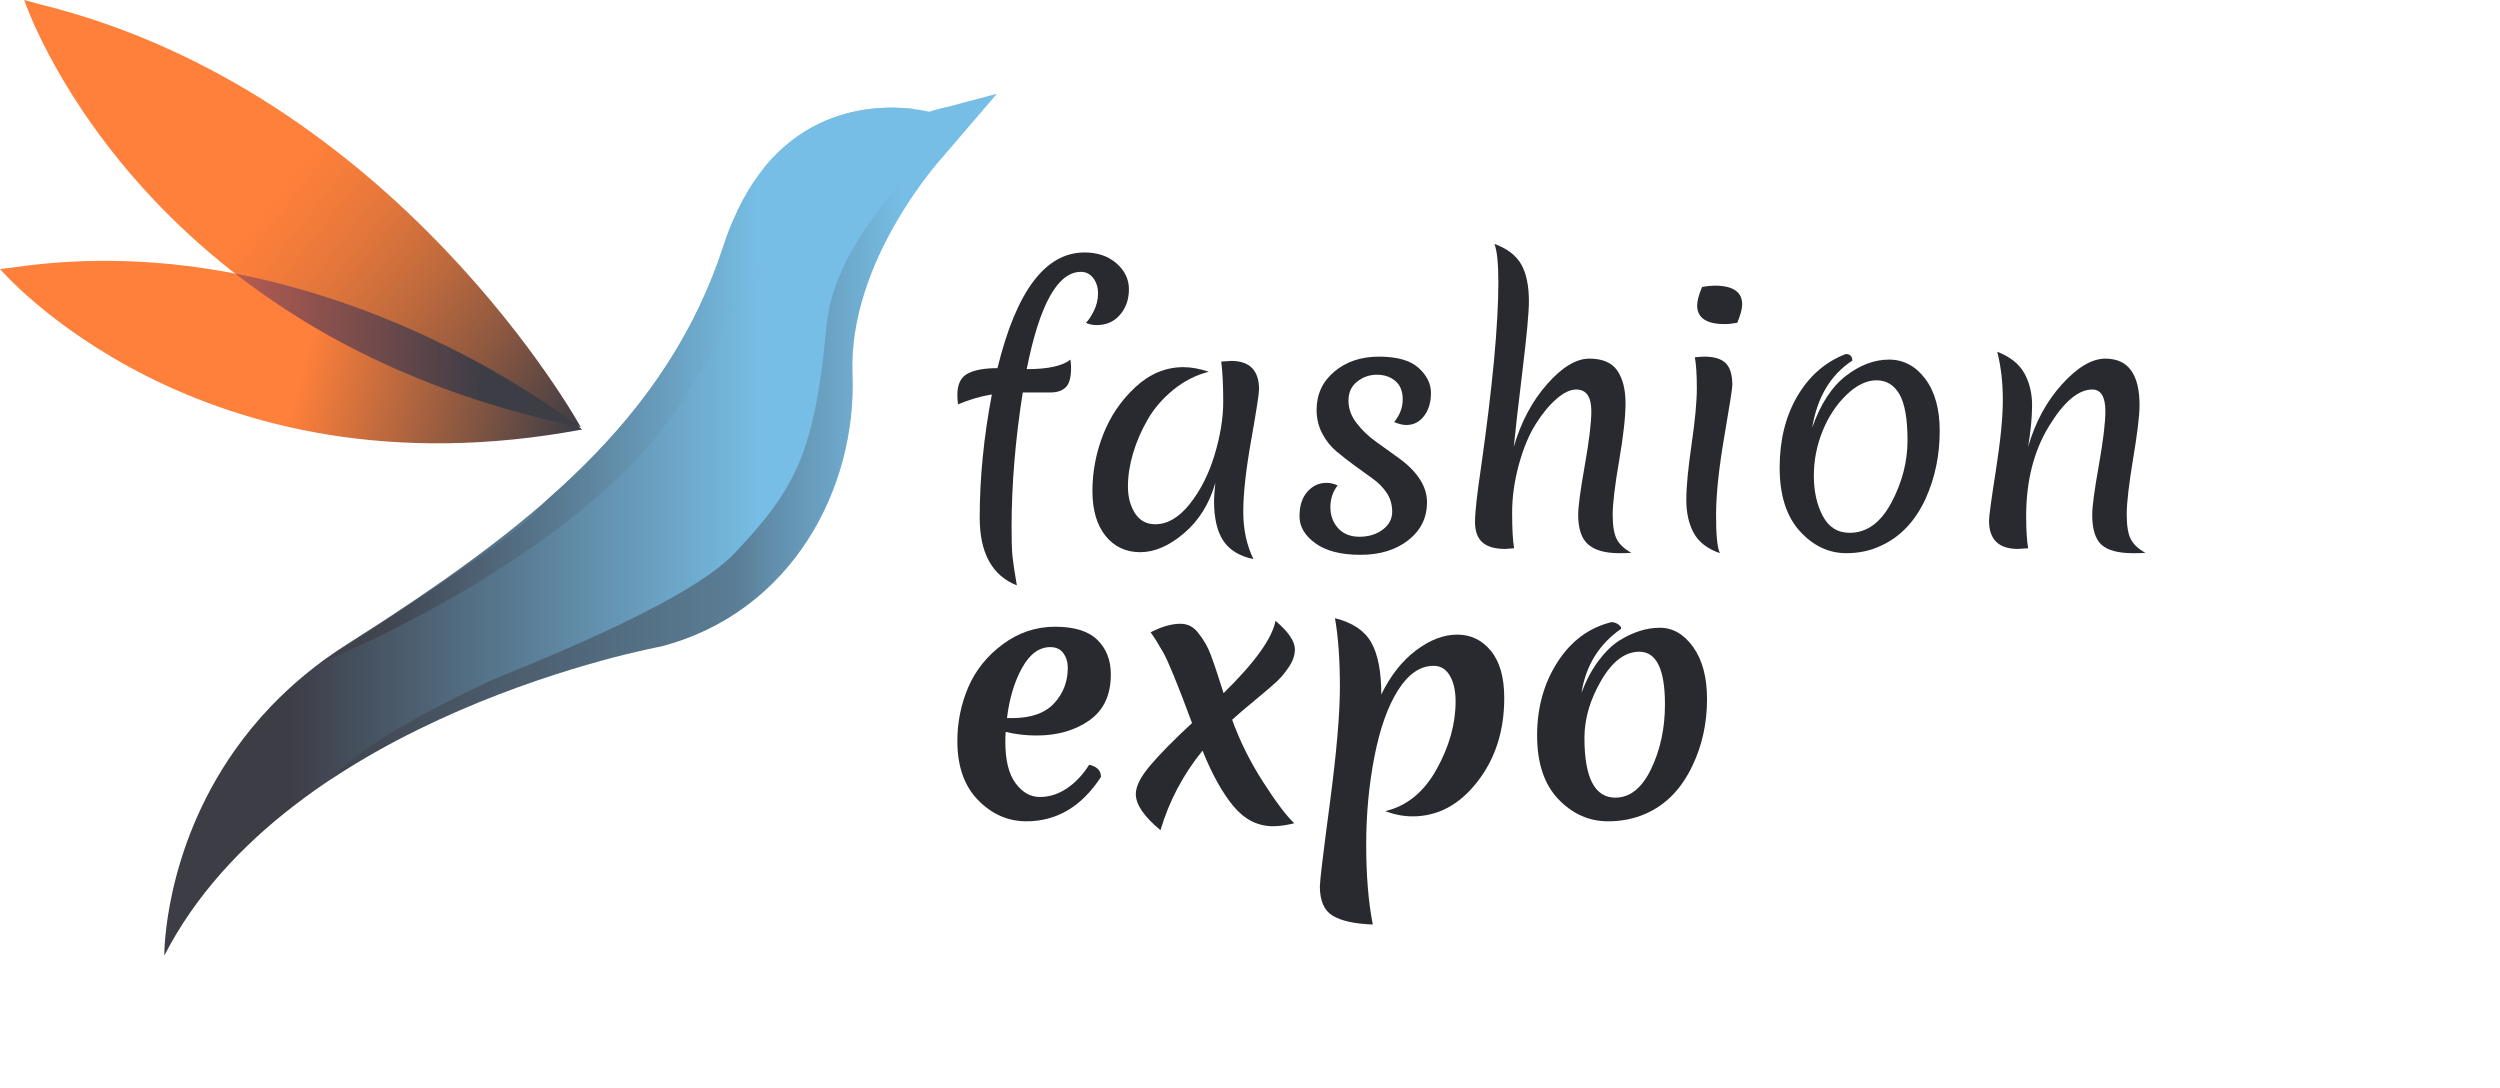
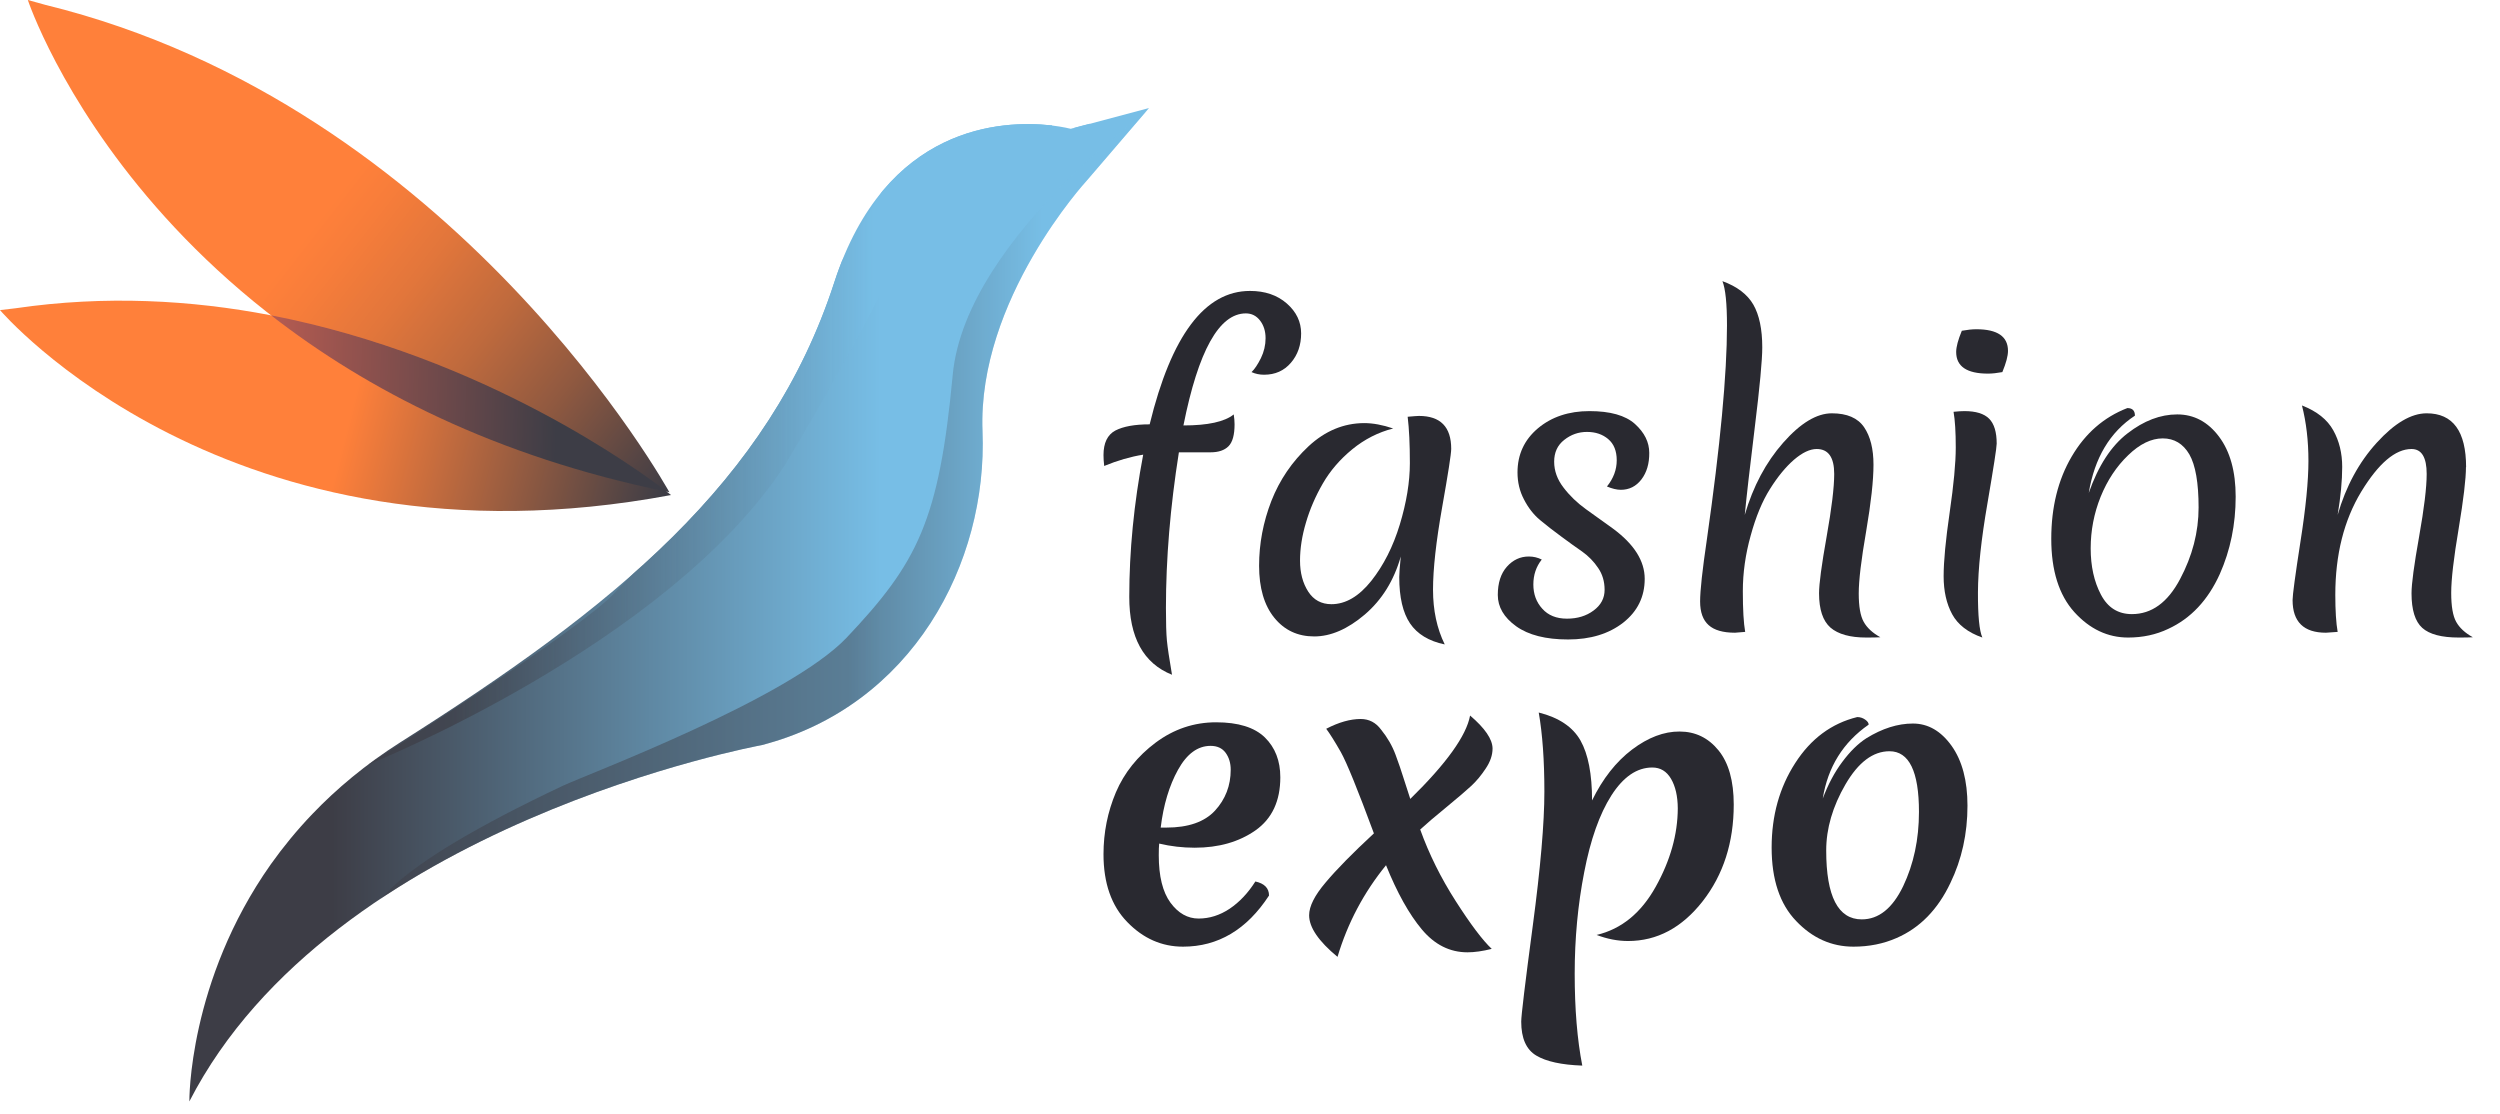
- <svg xmlns="http://www.w3.org/2000/svg" id="_сгрупп" data-name="сгрупп" viewBox="0 0 2090.8 909.67">
+ <svg xmlns="http://www.w3.org/2000/svg" version="1.2" viewBox="0 0 1814 808" width="1814" height="808">
  <defs>
-     <linearGradient id="_Безымянный_градиент_380" data-name="Безымянный градиент 380" x1="137.41" y1="438.8" x2="833.7" y2="438.8" gradientUnits="userSpaceOnUse">
+     <linearGradient id="P" gradientUnits="userSpaceOnUse" />
+     <linearGradient id="g1" x2="1" href="#P" gradientTransform="matrix(696.29,0,0,720.82,137.41,438.8)">
      <stop offset=".15" stop-color="#3d3d46" />
      <stop offset=".72" stop-color="#77bee6" />
    </linearGradient>
-     <clipPath id="clippath">
-       <path d="m137.41,799.21s-1.01-87.04,59.22-172.17c8.68-12.27,18.63-24.5,30.04-36.42,17.53-18.31,38.49-35.91,63.58-51.81,154.73-98.12,267.95-188.7,315.12-333.99,37.15-114.43,122.3-117.67,156.79-113.88,9.3,1.02,71.53-12.54,71.53-12.54l-45.29,52.83s-79.25,86.16-75.48,181.77c3.77,95.61-50.95,199.39-160.39,227.7,0,0-311.58,56.84-415.13,258.51Z" style="fill: none;" />
+     <clipPath clipPathUnits="userSpaceOnUse" id="cp1">
+       <path d="m137.41 799.21c0 0-1.01-87.04 59.22-172.17 8.68-12.27 18.63-24.5 30.04-36.42 17.53-18.31 38.49-35.91 63.58-51.81 154.73-98.12 267.95-188.7 315.12-333.99 37.15-114.43 122.3-117.67 156.79-113.88 9.3 1.02 71.53-12.54 71.53-12.54l-45.29 52.83c0 0-79.25 86.16-75.48 181.77 3.77 95.61-50.95 199.39-160.39 227.7 0 0-311.58 56.84-415.13 258.51z" />
    </clipPath>
-     <linearGradient id="_Безымянный_градиент_383" data-name="Безымянный градиент 383" x1="267.04" y1="319.08" x2="791.61" y2="319.08" gradientUnits="userSpaceOnUse">
+     <linearGradient id="g2" x2="1" href="#P" gradientTransform="matrix(524.57,0,0,471.525,267.04,319.08)">
      <stop offset=".11" stop-color="#3d3d46" stop-opacity=".7" />
-       <stop offset=".7" stop-color="#77bee6" />
+       <stop offset=".7" stop-color="#77bee6" stop-opacity="1" />
    </linearGradient>
-     <clipPath id="clippath-1">
-       <path d="m137.41,799.21s-1.01-87.04,59.22-172.17c8.68-12.27,18.63-24.5,30.04-36.42,17.53-18.31,38.49-35.91,63.58-51.81,154.73-98.12,267.95-188.7,315.12-333.99,37.15-114.43,122.3-117.67,156.79-113.88,9.3,1.02,14.92,2.55,14.92,2.55l56.61-15.1-45.29,52.83s-79.25,86.16-75.48,181.77c3.77,95.61-50.95,199.39-160.39,227.7,0,0-311.58,56.84-415.13,258.51Z" style="fill: none;" />
+     <clipPath clipPathUnits="userSpaceOnUse" id="cp2">
+       <path d="m137.41 799.21c0 0-1.01-87.04 59.22-172.17 8.68-12.27 18.63-24.5 30.04-36.42 17.53-18.31 38.49-35.91 63.58-51.81 154.73-98.12 267.95-188.7 315.12-333.99 37.15-114.43 122.3-117.67 156.79-113.88 9.3 1.02 14.92 2.55 14.92 2.55l56.61-15.1-45.29 52.83c0 0-79.25 86.16-75.48 181.77 3.77 95.61-50.95 199.39-160.39 227.7 0 0-311.58 56.84-415.13 258.51z" />
    </clipPath>
-     <linearGradient id="_Безымянный_градиент_422" data-name="Безымянный градиент 422" x1="267.69" y1="381.71" x2="880" y2="381.71" gradientUnits="userSpaceOnUse">
+     <linearGradient id="g3" x2="1" href="#P" gradientTransform="matrix(612.31,0,0,627.918,267.69,381.71)">
      <stop offset=".57" stop-color="#3d3d46" />
      <stop offset=".8" stop-color="#77bee6" />
    </linearGradient>
-     <linearGradient id="_Безымянный_градиент_402" data-name="Безымянный градиент 402" x1="15.45" y1="5.85" x2="489.96" y2="350.95" gradientTransform="translate(1.86 -2.36) rotate(2.01)" gradientUnits="userSpaceOnUse">
+     <linearGradient id="g4" x2="1" href="#P" gradientTransform="matrix(462.114,361.531,-81.82,104.583,17.095,4.028)">
      <stop offset=".45" stop-color="#ff803a" />
      <stop offset=".5" stop-color="#f77d3a" />
      <stop offset=".59" stop-color="#e2763b" />
      <stop offset=".7" stop-color="#bf6a3d" />
      <stop offset=".82" stop-color="#905940" />
      <stop offset=".95" stop-color="#534444" />
      <stop offset="1" stop-color="#3d3d46" />
    </linearGradient>
-     <linearGradient id="_Безымянный_градиент_406" data-name="Безымянный градиент 406" x1="12.64" y1="239.71" x2="493.16" y2="345.61" gradientTransform="translate(1.86 -2.36) rotate(2.01)" gradientUnits="userSpaceOnUse">
+     <linearGradient id="g5" x2="1" href="#P" gradientTransform="matrix(476.51,122.689,-27.802,107.982,6.085,237.646)">
      <stop offset=".52" stop-color="#ff803a" />
      <stop offset="1" stop-color="#3d3d46" />
    </linearGradient>
-     <linearGradient id="_Безымянный_градиент_323" data-name="Безымянный градиент 323" x1="202.86" y1="283.16" x2="494.37" y2="283.16" gradientTransform="translate(1.86 -2.36) rotate(2.01)" gradientUnits="userSpaceOnUse">
-       <stop offset="0" stop-color="#b65b51" />
+     <linearGradient id="g6" x2="1" href="#P" gradientTransform="matrix(291.331,10.224,-4.134,117.79,194.664,287.741)">
+       <stop stop-color="#b65b51" />
      <stop offset=".72" stop-color="#3d3d46" />
    </linearGradient>
  </defs>
-   <g id="text_копия2_" data-name="text (копия2)">
-     <path d="m137.41,799.21s-1.01-87.04,59.22-172.17c8.68-12.27,18.63-24.5,30.04-36.42,17.53-18.31,38.49-35.91,63.58-51.81,154.73-98.12,267.95-188.7,315.12-333.99,37.15-114.43,122.3-117.67,156.79-113.88,9.3,1.02,14.92,2.55,14.92,2.55l56.61-15.1-45.29,52.83s-79.25,86.16-75.48,181.77c3.77,95.61-50.95,199.39-160.39,227.7,0,0-311.58,56.84-415.13,258.51Z" style="fill: url(#_Безымянный_градиент_380);" />
-     <g style="clip-path: url(#clippath);">
-       <path d="m791.61,91.6s-28.15,4.56-28.13,1.06c.13-21.01-89.81-7.11-123.66,46.62-38.32,60.82-53.94,104.48-80.15,157.05-29.97,60.13-90.02,107.32-113.37,133.5-23.35,26.18-179.25,125.01-179.25,125.01,0,0,217.46-87.06,302.37-217.26,0,0,61.33-101.64,87.74-162.96,26.42-61.33,133.75-84.82,133.75-84.82h0" style="fill: url(#_Безымянный_градиент_383);" />
-     </g>
-     <g style="clip-path: url(#clippath-1);">
-       <path d="m849.34,67.78s-148.41,101.6-158.03,204.26c-9.91,105.68-25.39,136.18-76.89,190.58-41.98,44.34-188.56,99.25-206.15,107.56-253.66,119.8-95.85,134.38-49.06,121.71,12.75-3.45,282.1-68.45,282.1-68.45l188.36-221.72,50.34-191.53-30.66-142.42Z" style="fill: url(#_Безымянный_градиент_422); opacity: .47;" />
-     </g>
-     <path d="m20.24,0s93.18,281.71,465.48,357.22c0,0-154.15-280.52-452.95-353.77L20.24,0Z" style="fill: url(#_Безымянный_градиент_402);" />
-     <path d="m0,224.97s165.53,194.52,486.92,134.2c0,0-213.78-173.83-475.82-135.51l-11.11,1.31Z" style="fill: url(#_Безымянный_градиент_406);" />
-     <path d="m483.95,356.84c-19.35-14.94-132.47-98.15-287.21-128.02,68.91,53.54,162.28,102.4,287.21,128.02Z" style="fill: url(#_Безымянный_градиент_323);" />
-     <g>
-       <path d="m895.76,307.89c0,7.7-1.47,13.01-4.4,15.94s-7.24,4.4-12.92,4.4h-23.09c-6.23,39.58-9.34,77.24-9.34,112.97,0,10.81.23,18.64.69,23.5.46,4.85,1.69,13.15,3.71,24.88-20.71-8.25-31.06-27.12-31.06-56.62,0-33.16,3.39-67.52,10.17-103.08-9.17,1.47-18.6,4.22-28.31,8.25-.37-2.93-.55-5.59-.55-7.97,0-8.8,2.89-14.71,8.66-17.73,5.77-3.02,14.06-4.54,24.88-4.54,15.76-64.5,40.04-96.75,72.84-96.75,10.81,0,19.7,3.02,26.66,9.07,6.96,6.05,10.44,13.29,10.44,21.71s-2.47,15.53-7.42,21.3c-4.95,5.77-11.45,8.66-19.52,8.66-3.3,0-6.32-.64-9.07-1.92,2.2-2.01,4.44-5.36,6.73-10.03,2.29-4.67,3.44-9.53,3.44-14.57s-1.33-9.3-3.99-12.78c-2.66-3.48-6.09-5.22-10.31-5.22-19.42,0-34.54,27.12-45.35,81.36,17.77,0,29.96-2.65,36.56-7.97.36,2.57.55,4.95.55,7.15Z" style="fill: #292930;" />
-       <path d="m959.8,350.9c-5.32,9.25-9.39,18.69-12.23,28.31-2.84,9.62-4.26,18.83-4.26,27.62s1.97,16.26,5.91,22.4c3.94,6.14,9.57,9.21,16.9,9.21,10.26,0,19.88-5.63,28.86-16.9,8.98-11.27,15.89-24.92,20.75-40.96,4.85-16.03,7.28-30.88,7.28-44.53s-.55-24.88-1.65-33.67c4.4-.37,7.15-.55,8.25-.55,15.57,0,23.36,7.97,23.36,23.91,0,3.48-2.2,17.64-6.6,42.47-4.4,24.83-6.6,44.71-6.6,59.65s2.84,28.17,8.52,39.72c-11.54-2.38-19.93-7.47-25.15-15.25s-7.83-19.01-7.83-33.67c0-2.56.37-7.51,1.1-14.84-4.95,17.41-13.65,31.43-26.11,42.05-12.46,10.63-24.7,15.94-36.69,15.94s-21.67-4.54-29-13.61c-7.33-9.07-10.99-21.62-10.99-37.66s2.98-31.7,8.93-47c5.95-15.3,14.93-28.54,26.94-39.72,12-11.17,25.42-16.77,40.27-16.77,6.41,0,13.47,1.28,21.17,3.85-10.81,2.75-20.71,7.79-29.69,15.12-8.98,7.33-16.13,15.62-21.44,24.88Z" style="fill: #292930;" />
-       <path d="m1151.52,313.38c-6.14,0-11.64,1.92-16.49,5.77-4.86,3.85-7.28,9.12-7.28,15.8s2.24,12.97,6.73,18.83c4.49,5.87,9.94,11.09,16.35,15.67,6.41,4.58,12.92,9.25,19.52,14.02,15.39,11.36,23.09,23.55,23.09,36.56s-5.22,23.6-15.67,31.75c-10.45,8.15-23.78,12.23-39.99,12.23s-28.77-3.21-37.66-9.62c-8.89-6.41-13.33-13.97-13.33-22.68s2.2-15.53,6.6-20.48c4.4-4.95,9.71-7.42,15.94-7.42,3.3,0,6.41.73,9.35,2.2-4.03,5.13-6.05,11.18-6.05,18.14s2.15,12.83,6.46,17.59c4.3,4.77,10.26,7.15,17.87,7.15s14.06-1.97,19.38-5.91c5.31-3.94,7.97-8.93,7.97-14.98s-1.56-11.36-4.67-15.94c-3.12-4.58-7.01-8.52-11.68-11.82-4.67-3.3-9.76-6.96-15.25-11-5.5-4.03-10.58-8.01-15.26-11.96-4.67-3.94-8.57-8.89-11.68-14.84-3.12-5.95-4.67-12.51-4.67-19.65,0-13.01,4.95-23.68,14.84-32.02,9.9-8.34,22.35-12.51,37.38-12.51s26.02,3.12,32.98,9.35c6.96,6.23,10.45,13.24,10.45,21.03s-1.92,14.2-5.77,19.24c-3.85,5.04-8.8,7.56-14.84,7.56-2.93,0-6.32-.82-10.17-2.47,4.76-5.86,7.15-12.18,7.15-18.97s-2.06-11.91-6.18-15.39c-4.12-3.48-9.26-5.22-15.39-5.22Z" style="fill: #292930;" />
-       <path d="m1293.9,321.22c12.55-14.2,24.33-21.3,35.32-21.3s18.78,3.34,23.36,10.03c4.58,6.69,6.87,15.76,6.87,27.21s-1.79,27.53-5.36,48.24c-3.57,20.71-5.36,35.78-5.36,45.21s1.19,16.31,3.57,20.62c2.38,4.31,6.41,8.01,12.09,11.13-2.38.18-5.77.28-10.17.28-11.73,0-20.39-2.43-25.98-7.28-5.59-4.85-8.38-13.15-8.38-24.88,0-6.78,1.83-20.48,5.5-41.09,3.66-20.62,5.5-35.78,5.5-45.49,0-12.09-4.22-18.14-12.64-18.14-4.95,0-10.45,2.61-16.49,7.83s-11.87,12.28-17.45,21.17c-5.59,8.89-10.26,20.16-14.02,33.81-3.76,13.65-5.63,27.12-5.63,40.41s.55,23.14,1.65,29.55c-4.4.37-6.87.55-7.42.55-8.62,0-14.98-1.83-19.1-5.5-4.12-3.66-6.18-9.39-6.18-17.18s1.65-22.77,4.95-44.94c9.71-68.17,14.57-119.93,14.57-155.3,0-15.94-1.1-26.66-3.3-32.16,10.63,3.85,18.09,9.53,22.4,17.04,4.3,7.52,6.46,17.87,6.46,31.06,0,9.17-1.79,28.41-5.36,57.72-3.57,29.32-6,50.58-7.28,63.77,6.05-20.71,15.34-38.16,27.9-52.36Z" style="fill: #292930;" />
-       <path d="m1416.48,445.73c-4.12-7.6-6.18-16.81-6.18-27.62s1.46-26.29,4.4-46.45c2.93-20.16,4.4-35.82,4.4-47s-.55-19.79-1.65-25.84c3.3-.37,5.95-.55,7.97-.55,8.25,0,14.2,1.83,17.87,5.5,3.66,3.67,5.5,9.71,5.5,18.14,0,2.75-2.25,17.18-6.73,43.29-4.49,26.11-6.78,47.65-6.87,64.59-.09,16.95.96,27.9,3.16,32.85-10.45-3.67-17.73-9.3-21.85-16.9Zm25.98-174.68c-15.39,0-23.09-5.22-23.09-15.67,0-3.66,1.37-8.79,4.12-15.39,4.03-.73,7.51-1.1,10.44-1.1,15.39,0,23.09,5.22,23.09,15.67,0,3.67-1.37,8.8-4.12,15.39-4.03.73-7.52,1.1-10.44,1.1Z" style="fill: #292930;" />
-       <path d="m1543.75,314.35c11.82-9.07,23.82-13.61,36.01-13.61s22.31,5.36,30.37,16.08c8.06,10.72,12.09,25.24,12.09,43.57,0,20.16-3.85,38.85-11.54,56.07-8.62,19.06-21.07,32.34-37.38,39.86-8.79,4.21-18.51,6.32-29.14,6.32-14.84,0-27.86-6.18-39.03-18.55-11.18-12.37-16.77-30.05-16.77-53.05s4.95-42.92,14.84-59.78c9.9-16.86,23.36-28.59,40.41-35.18,3.66,0,5.5,1.83,5.5,5.5-18.14,11.91-29.32,30.61-33.53,56.07,6.96-19.79,16.35-34.22,28.17-43.29Zm51.54,53.87c0-17.87-2.25-30.69-6.73-38.48-4.49-7.79-10.91-11.68-19.24-11.68s-16.72,4.08-25.15,12.23c-8.43,8.16-15.07,18.24-19.93,30.24-4.86,12-7.28,24.46-7.28,37.38s2.47,24.1,7.42,33.53c4.95,9.44,12.46,14.16,22.54,14.16,14.29,0,25.93-8.43,34.91-25.29,8.98-16.86,13.47-34.22,13.47-52.09Z" style="fill: #292930;" />
-       <path d="m1789.34,338.95c0,8.43-1.79,23.32-5.36,44.67-3.57,21.35-5.36,36.88-5.36,46.59s1.19,16.72,3.57,21.03c2.38,4.31,6.41,8.01,12.09,11.13-2.38.18-5.77.28-10.17.28-12.46,0-21.3-2.34-26.52-7.01-5.22-4.67-7.83-13.06-7.83-25.15,0-6.78,1.83-20.48,5.5-41.09,3.66-20.62,5.5-35.78,5.5-45.49,0-12.09-3.67-18.14-10.99-18.14-11.73,0-23.87,10.35-36.42,31.06-12.55,20.71-18.83,45.63-18.83,74.76,0,11.54.55,20.52,1.65,26.94-4.77.37-7.61.55-8.52.55-16.13,0-24.19-7.88-24.19-23.64,0-3.66,1.92-17.77,5.77-42.33,3.85-24.55,5.77-44.12,5.77-58.68s-1.56-27.99-4.67-40.27c10.81,4.22,18.37,10.22,22.68,18,4.3,7.79,6.46,16.68,6.46,26.66s-1.1,21.58-3.3,34.77c6.05-20.71,15.53-38.16,28.45-52.36,12.92-14.2,24.97-21.3,36.14-21.3,19.06,0,28.59,13.01,28.59,39.03Z" style="fill: #292930;" />
-       <path d="m866.9,615.13c-8.8,0-17.41-1-25.84-3.02-.18,1.83-.27,4.67-.27,8.52,0,15.21,2.84,26.66,8.52,34.36,5.68,7.7,12.46,11.54,20.34,11.54s15.39-2.38,22.54-7.15c7.15-4.76,13.37-11.36,18.69-19.79,6.6,1.47,9.9,4.86,9.9,10.17-16.13,24.74-36.93,37.11-62.39,37.11-15.39,0-28.86-5.91-40.41-17.73-11.54-11.82-17.32-28.26-17.32-49.34,0-15.76,3.02-30.74,9.07-44.94,6.05-14.2,15.67-26.2,28.86-36.01,13.19-9.8,27.8-14.71,43.84-14.71s27.8,3.67,35.32,10.99c7.51,7.33,11.27,16.95,11.27,28.86,0,17.23-6,30.05-18,38.48-12,8.43-26.71,12.64-44.12,12.64Zm11.54-73.94c-9.34,0-17.23,5.77-23.64,17.32-6.42,11.54-10.63,25.56-12.64,42.05h4.12c15.94,0,27.71-4.12,35.32-12.37,7.6-8.25,11.41-18.14,11.41-29.69,0-4.76-1.24-8.84-3.71-12.23-2.47-3.39-6.09-5.08-10.86-5.08Z" style="fill: #292930;" />
-       <path d="m1064.8,691c-12.83,0-23.87-5.54-33.12-16.63-9.26-11.08-17.91-26.61-25.98-46.59-16.13,19.79-27.86,41.96-35.18,66.52-13.74-11.36-20.62-21.44-20.62-30.24,0-6.41,3.99-14.34,11.96-23.78,7.97-9.44,19.65-21.3,35.05-35.6-11.73-31.7-19.75-51.35-24.05-58.96-4.31-7.6-7.83-13.24-10.58-16.9,9.16-4.76,17.5-7.15,25.01-7.15,6.05,0,11,2.57,14.84,7.7,4.58,5.68,8.06,11.78,10.45,18.28,2.38,6.51,4.17,11.64,5.36,15.39,1.19,3.76,2.98,9.3,5.36,16.63,26.2-25.65,40.68-45.81,43.43-60.47,10.81,9.17,16.22,17.14,16.22,23.91,0,4.77-1.65,9.62-4.95,14.57-3.3,4.95-6.78,9.12-10.44,12.51-3.67,3.39-9.67,8.52-18,15.39-8.34,6.87-14.71,12.33-19.1,16.35,6.41,17.78,15.02,35.09,25.84,51.95,10.81,16.86,19.52,28.41,26.11,34.63-6.6,1.65-12.46,2.47-17.59,2.47Z" style="fill: #292930;" />
-       <path d="m1184.23,543.94c11.63-8.8,23.13-13.19,34.5-13.19s20.75,4.54,28.17,13.61c7.42,9.07,11.13,22.22,11.13,39.44,0,27.49-7.52,50.85-22.54,70.09-15.03,19.24-33.08,28.86-54.15,28.86-7.52,0-15.12-1.46-22.81-4.4,17.96-4.21,32.25-15.85,42.88-34.91,10.62-19.06,15.94-38.02,15.94-56.9,0-8.8-1.61-15.94-4.81-21.44-3.21-5.5-7.74-8.25-13.61-8.25-11.18,0-21.07,6.78-29.69,20.34-8.62,13.56-15.21,32.12-19.79,55.66-4.58,23.55-6.87,48.1-6.87,73.67s1.83,47.78,5.5,66.66c-15.03-.55-26.16-2.98-33.4-7.28-7.24-4.31-10.86-12.51-10.86-24.6,0-4.4,2.79-27.62,8.38-69.68,5.59-42.05,8.38-74.44,8.38-97.17s-1.37-41.87-4.12-57.45c14.66,3.67,24.78,10.45,30.37,20.34,5.59,9.89,8.38,24.37,8.38,43.43,7.7-15.76,17.36-28.04,29-36.83Z" style="fill: #292930;" />
-       <path d="m1388.04,524.98c11,0,20.34,5.41,28.04,16.22,7.7,10.81,11.54,25.29,11.54,43.43,0,20.34-4.12,39.03-12.37,56.07-9.17,19.24-22.17,32.53-39.03,39.86-9.53,4.21-19.97,6.32-31.33,6.32-15.94,0-29.82-6.18-41.64-18.55s-17.73-30.14-17.73-53.32,5.68-43.61,17.04-61.29c11.36-17.68,26.39-28.81,45.08-33.4,2.01,0,3.89.6,5.63,1.79,1.74,1.19,2.61,2.43,2.61,3.71-18.51,12.83-29.6,30.7-33.26,53.6,3.85-10.26,8.56-19.15,14.16-26.66,5.59-7.51,11.41-13.19,17.45-17.04,11.54-7.15,22.81-10.72,33.81-10.72Zm-17.04,20.07c-11.91,0-22.54,8.02-31.88,24.05-9.35,16.04-14.02,32.02-14.02,47.96,0,33.35,8.61,50.03,25.84,50.03,12.27,0,22.26-8.01,29.96-24.05,7.7-16.03,11.54-34.04,11.54-54.01,0-29.32-7.15-43.98-21.44-43.98Z" style="fill: #292930;" />
-     </g>
+   <style>.a{fill:url(#g1)}.b{fill:url(#g2)}.c{opacity:.47;fill:url(#g3)}.d{fill:url(#g4)}.e{fill:url(#g5)}.f{fill:url(#g6)}.g{fill:#292930}</style>
+   <path class="a" d="m137.4 799.2c0 0-1-87 59.2-172.2 8.7-12.2 18.7-24.5 30.1-36.4 17.5-18.3 38.5-35.9 63.5-51.8 154.8-98.1 268-188.7 315.2-334 37.1-114.4 122.3-117.6 156.8-113.9 9.3 1.1 14.9 2.6 14.9 2.6l56.6-15.1-45.3 52.8c0 0-79.3 86.2-75.5 181.8 3.8 95.6-50.9 199.4-160.4 227.7 0 0-311.6 56.8-415.1 258.5z" />
+   <g clip-path="url(#cp1)">
+     <path class="b" d="m791.6 91.6c0 0-28.1 4.6-28.1 1.1 0.1-21.1-89.8-7.1-123.7 46.6-38.3 60.8-53.9 104.5-80.1 157-30 60.2-90 107.4-113.4 133.5-23.3 26.2-179.2 125-179.2 125 0 0 217.4-87 302.3-217.2 0 0 61.4-101.7 87.8-163 26.4-61.3 133.7-84.8 133.7-84.8" />
  </g>
+   <g clip-path="url(#cp2)">
+     <path class="c" d="m849.3 67.8c0 0-148.4 101.6-158 204.2-9.9 105.7-25.4 136.2-76.9 190.6-42 44.4-188.5 99.3-206.1 107.6-253.7 119.8-95.9 134.4-49.1 121.7 12.8-3.5 282.1-68.5 282.1-68.5l188.4-221.7 50.3-191.5-30.6-142.4z" />
+   </g>
+   <path class="d" d="m20.2 0c0 0 93.2 281.7 465.5 357.2 0 0-154.1-280.5-452.9-353.7z" />
+   <path class="e" d="m0 225c0 0 165.5 194.5 486.9 134.2 0 0-213.8-173.9-475.8-135.5 0 0-11.1 1.3-11.1 1.3z" />
+   <path class="f" d="m483.9 356.8c-19.3-14.9-132.4-98.1-287.2-128 68.9 53.6 162.3 102.4 287.3 128z" />
+   <path class="g" d="m895.8 307.9q0 11.5-4.4 15.9-4.4 4.4-13 4.4h-23q-9.4 59.4-9.4 113 0 16.2 0.7 23.5 0.7 7.3 3.7 24.9-31.1-12.4-31-56.6 0-49.8 10.1-103.1-13.7 2.2-28.3 8.2-0.5-4.4-0.5-7.9 0-13.2 8.6-17.8 8.7-4.5 24.9-4.5 23.6-96.8 72.8-96.8 16.3 0 26.7 9.1 10.4 9.1 10.4 21.7 0 12.7-7.4 21.3-7.4 8.7-19.5 8.7-4.9 0-9.1-1.9 3.3-3.1 6.8-10.1 3.4-7 3.4-14.5 0-7.6-4-12.8-4-5.2-10.3-5.2-29.1 0-45.3 81.3 26.6 0 36.5-8 0.6 3.9 0.6 7.2z" />
+   <path class="g" d="m959.8 350.9q-8 13.9-12.2 28.3-4.3 14.4-4.3 27.6 0 13.2 5.9 22.4 5.9 9.2 16.9 9.2 15.4 0 28.9-16.9 13.4-16.9 20.7-40.9 7.3-24.1 7.3-44.6 0-20.4-1.6-33.6 6.6-0.6 8.2-0.6 23.4 0 23.4 23.9 0 5.3-6.6 42.5-6.6 37.3-6.6 59.7 0 22.4 8.5 39.7-17.3-3.6-25.2-15.3-7.8-11.6-7.8-33.6 0-3.9 1.1-14.9-7.4 26.1-26.1 42.1-18.7 15.9-36.7 15.9-18 0-29-13.6-11-13.6-11-37.7 0-24 8.9-47 9-22.9 27-39.7 18-16.7 40.3-16.8 9.6 0 21.1 3.9-16.2 4.1-29.7 15.1-13.4 11-21.4 24.9z" />
+   <path class="g" d="m1151.5 313.4q-9.2 0-16.5 5.8-7.3 5.7-7.3 15.8 0 10 6.8 18.8 6.7 8.8 16.3 15.7 9.6 6.8 19.5 14 23.1 17 23.1 36.5 0 19.5-15.6 31.8-15.7 12.2-40 12.2-24.3 0-37.7-9.6-13.3-9.6-13.3-22.7 0-13.1 6.6-20.5 6.6-7.4 15.9-7.4 5 0 9.4 2.2-6.1 7.7-6.1 18.1 0 10.5 6.5 17.6 6.4 7.2 17.9 7.2 11.4 0 19.3-5.9 8-5.9 8-15 0-9.1-4.7-15.9-4.6-6.9-11.6-11.9-7.1-4.9-15.3-11-8.2-6-15.3-11.9-7-5.9-11.6-14.9-4.7-8.9-4.7-19.6 0-19.5 14.8-32 14.9-12.5 37.4-12.5 22.6 0 33 9.3 10.4 9.4 10.4 21 0.1 11.7-5.7 19.3-5.8 7.5-14.9 7.5-4.4 0-10.1-2.4 7.1-8.8 7.1-19 0-10.2-6.2-15.4-6.1-5.2-15.4-5.2z" />
+   <path class="g" d="m1293.9 321.2q18.8-21.3 35.3-21.3 16.5 0 23.4 10.1 6.8 10 6.8 27.2 0 17.1-5.3 48.2-5.4 31.1-5.4 45.2 0 14.2 3.6 20.6 3.6 6.5 12.1 11.2-3.6 0.2-10.2 0.2-17.6 0-26-7.2-8.3-7.3-8.3-24.9 0-10.2 5.5-41.1 5.5-30.9 5.5-45.5 0-18.1-12.7-18.1-7.4 0-16.5 7.8-9 7.8-17.4 21.2-8.4 13.3-14 33.8-5.7 20.4-5.7 40.4 0 19.9 1.7 29.5-6.6 0.6-7.4 0.6-13 0-19.1-5.5-6.2-5.5-6.2-17.2 0-11.7 4.9-44.9 14.6-102.3 14.6-155.3 0-23.9-3.3-32.2 15.9 5.8 22.4 17 6.5 11.3 6.5 31.1 0 13.8-5.4 57.7-5.4 44-7.3 63.8 9.1-31.1 27.9-52.4z" />
+   <path class="g" d="m1416.5 445.7q-6.2-11.4-6.2-27.6 0-16.2 4.4-46.4 4.4-30.3 4.4-47 0-16.8-1.6-25.9 4.9-0.5 7.9-0.5 12.4 0 17.9 5.5 5.5 5.5 5.5 18.1 0 4.1-6.7 43.3-6.8 39.2-6.9 64.6-0.1 25.4 3.2 32.8-15.7-5.5-21.9-16.9zm26-174.6q-23.1 0-23.1-15.7 0-5.5 4.1-15.4 6.1-1.1 10.5-1.1 23 0 23 15.7 0 5.5-4.1 15.4-6 1.1-10.4 1.1z" />
+   <path class="g" d="m1543.8 314.4q17.7-13.7 36-13.7 18.2 0 30.3 16.1 12.1 16.1 12.1 43.6 0 30.2-11.5 56.1-12.9 28.5-37.4 39.8-13.2 6.3-29.1 6.3-22.3 0-39.1-18.5-16.7-18.6-16.7-53.1 0-34.5 14.8-59.7 14.8-25.3 40.4-35.2 5.5 0 5.5 5.5-27.2 17.9-33.5 56.1 10.4-29.7 28.2-43.3zm51.5 53.8q0-26.8-6.7-38.5-6.8-11.6-19.3-11.6-12.5 0-25.1 12.2-12.7 12.2-20 30.2-7.2 18-7.2 37.4 0 19.4 7.4 33.5 7.4 14.2 22.5 14.2 21.5 0 34.9-25.3 13.5-25.3 13.5-52.1z" />
+   <path class="g" d="m1789.3 338.9q0 12.7-5.3 44.7-5.4 32-5.4 46.6 0 14.6 3.6 21 3.6 6.5 12.1 11.2-3.6 0.2-10.2 0.2-18.7 0-26.5-7-7.8-7-7.8-25.1 0-10.2 5.5-41.1 5.5-30.9 5.5-45.5 0-18.1-11-18.1-17.6 0-36.5 31-18.8 31.1-18.8 74.8 0 17.3 1.7 26.9-7.2 0.6-8.5 0.6-24.2 0-24.2-23.7 0-5.5 5.7-42.3 5.8-36.8 5.8-58.7 0-21.8-4.7-40.2 16.2 6.3 22.7 18 6.5 11.6 6.5 26.6 0 15-3.3 34.8 9-31.1 28.4-52.4 19.4-21.3 36.2-21.3 28.6 0 28.6 39.1z" />
+   <path class="g" d="m866.9 615.1q-13.2 0-25.8-3-0.3 2.8-0.3 8.5 0 22.8 8.5 34.4 8.5 11.5 20.4 11.5 11.8 0 22.5-7.1 10.7-7.2 18.7-19.8 9.9 2.2 9.9 10.2-24.2 37.1-62.4 37.1-23.1 0-40.4-17.8-17.3-17.7-17.3-49.3 0-23.6 9-44.9 9.1-21.3 28.9-36.1 19.8-14.7 43.8-14.7 24.1 0 35.4 11 11.2 11 11.2 28.9 0 25.8-18 38.5-18 12.6-44.1 12.6zm11.5-73.9q-14 0-23.6 17.3-9.6 17.3-12.6 42h4.1q23.9 0 35.3-12.3 11.4-12.4 11.4-29.7 0-7.2-3.7-12.3-3.7-5-10.9-5z" />
+   <path class="g" d="m1064.8 691q-19.2 0-33.1-16.6-13.9-16.6-26-46.6-24.2 29.7-35.2 66.5-20.6-17-20.6-30.2 0-9.7 12-23.8 11.9-14.2 35-35.6-17.6-47.6-24-59-6.5-11.4-10.6-16.9 13.7-7.1 25-7.1 9.1 0 14.8 7.7 6.9 8.5 10.5 18.2 3.6 9.8 5.3 15.4 1.8 5.7 5.4 16.7 39.3-38.5 43.4-60.5 16.2 13.8 16.3 23.9 0 7.2-5 14.6-4.9 7.4-10.4 12.5-5.5 5.1-18 15.4-12.6 10.3-19.1 16.3 9.6 26.7 25.8 52 16.2 25.3 26.1 34.6-9.9 2.5-17.6 2.5z" />
+   <path class="g" d="m1184.2 543.9q17.5-13.2 34.5-13.1 17.1 0 28.2 13.6 11.1 13.6 11.1 39.4 0 41.2-22.5 70.1-22.6 28.9-54.2 28.9-11.2 0-22.8-4.4 27-6.4 42.9-35 15.9-28.5 16-56.9-0.1-13.2-4.9-21.4-4.8-8.2-13.6-8.2-16.7 0-29.7 20.3-12.9 20.3-19.7 55.7-6.9 35.3-6.9 73.6 0 38.4 5.5 66.7-22.6-0.8-33.4-7.3-10.9-6.5-10.9-24.6 0-6.6 8.4-69.7 8.4-63.1 8.4-97.2 0-34-4.1-57.4 21.9 5.5 30.3 20.3 8.4 14.9 8.4 43.5 11.6-23.7 29-36.9z" />
+   <path class="g" d="m1388 525q16.5 0 28.1 16.2 11.5 16.2 11.5 43.4 0 30.5-12.4 56.1-13.7 28.9-39 39.9-14.3 6.3-31.3 6.3-23.9 0-41.6-18.6-17.8-18.5-17.8-53.3 0-34.8 17.1-61.3 17-26.5 45-33.4 3.1 0 5.7 1.8 2.6 1.8 2.6 3.7-27.8 19.3-33.3 53.6 5.8-15.4 14.2-26.6 8.4-11.3 17.4-17.1 17.3-10.7 33.8-10.7zm-17 20.1q-17.9 0-31.9 24-14 24.1-14 48 0 50 25.8 50 18.4 0 30-24 11.5-24.1 11.5-54 0-44-21.4-44z" />
</svg>
